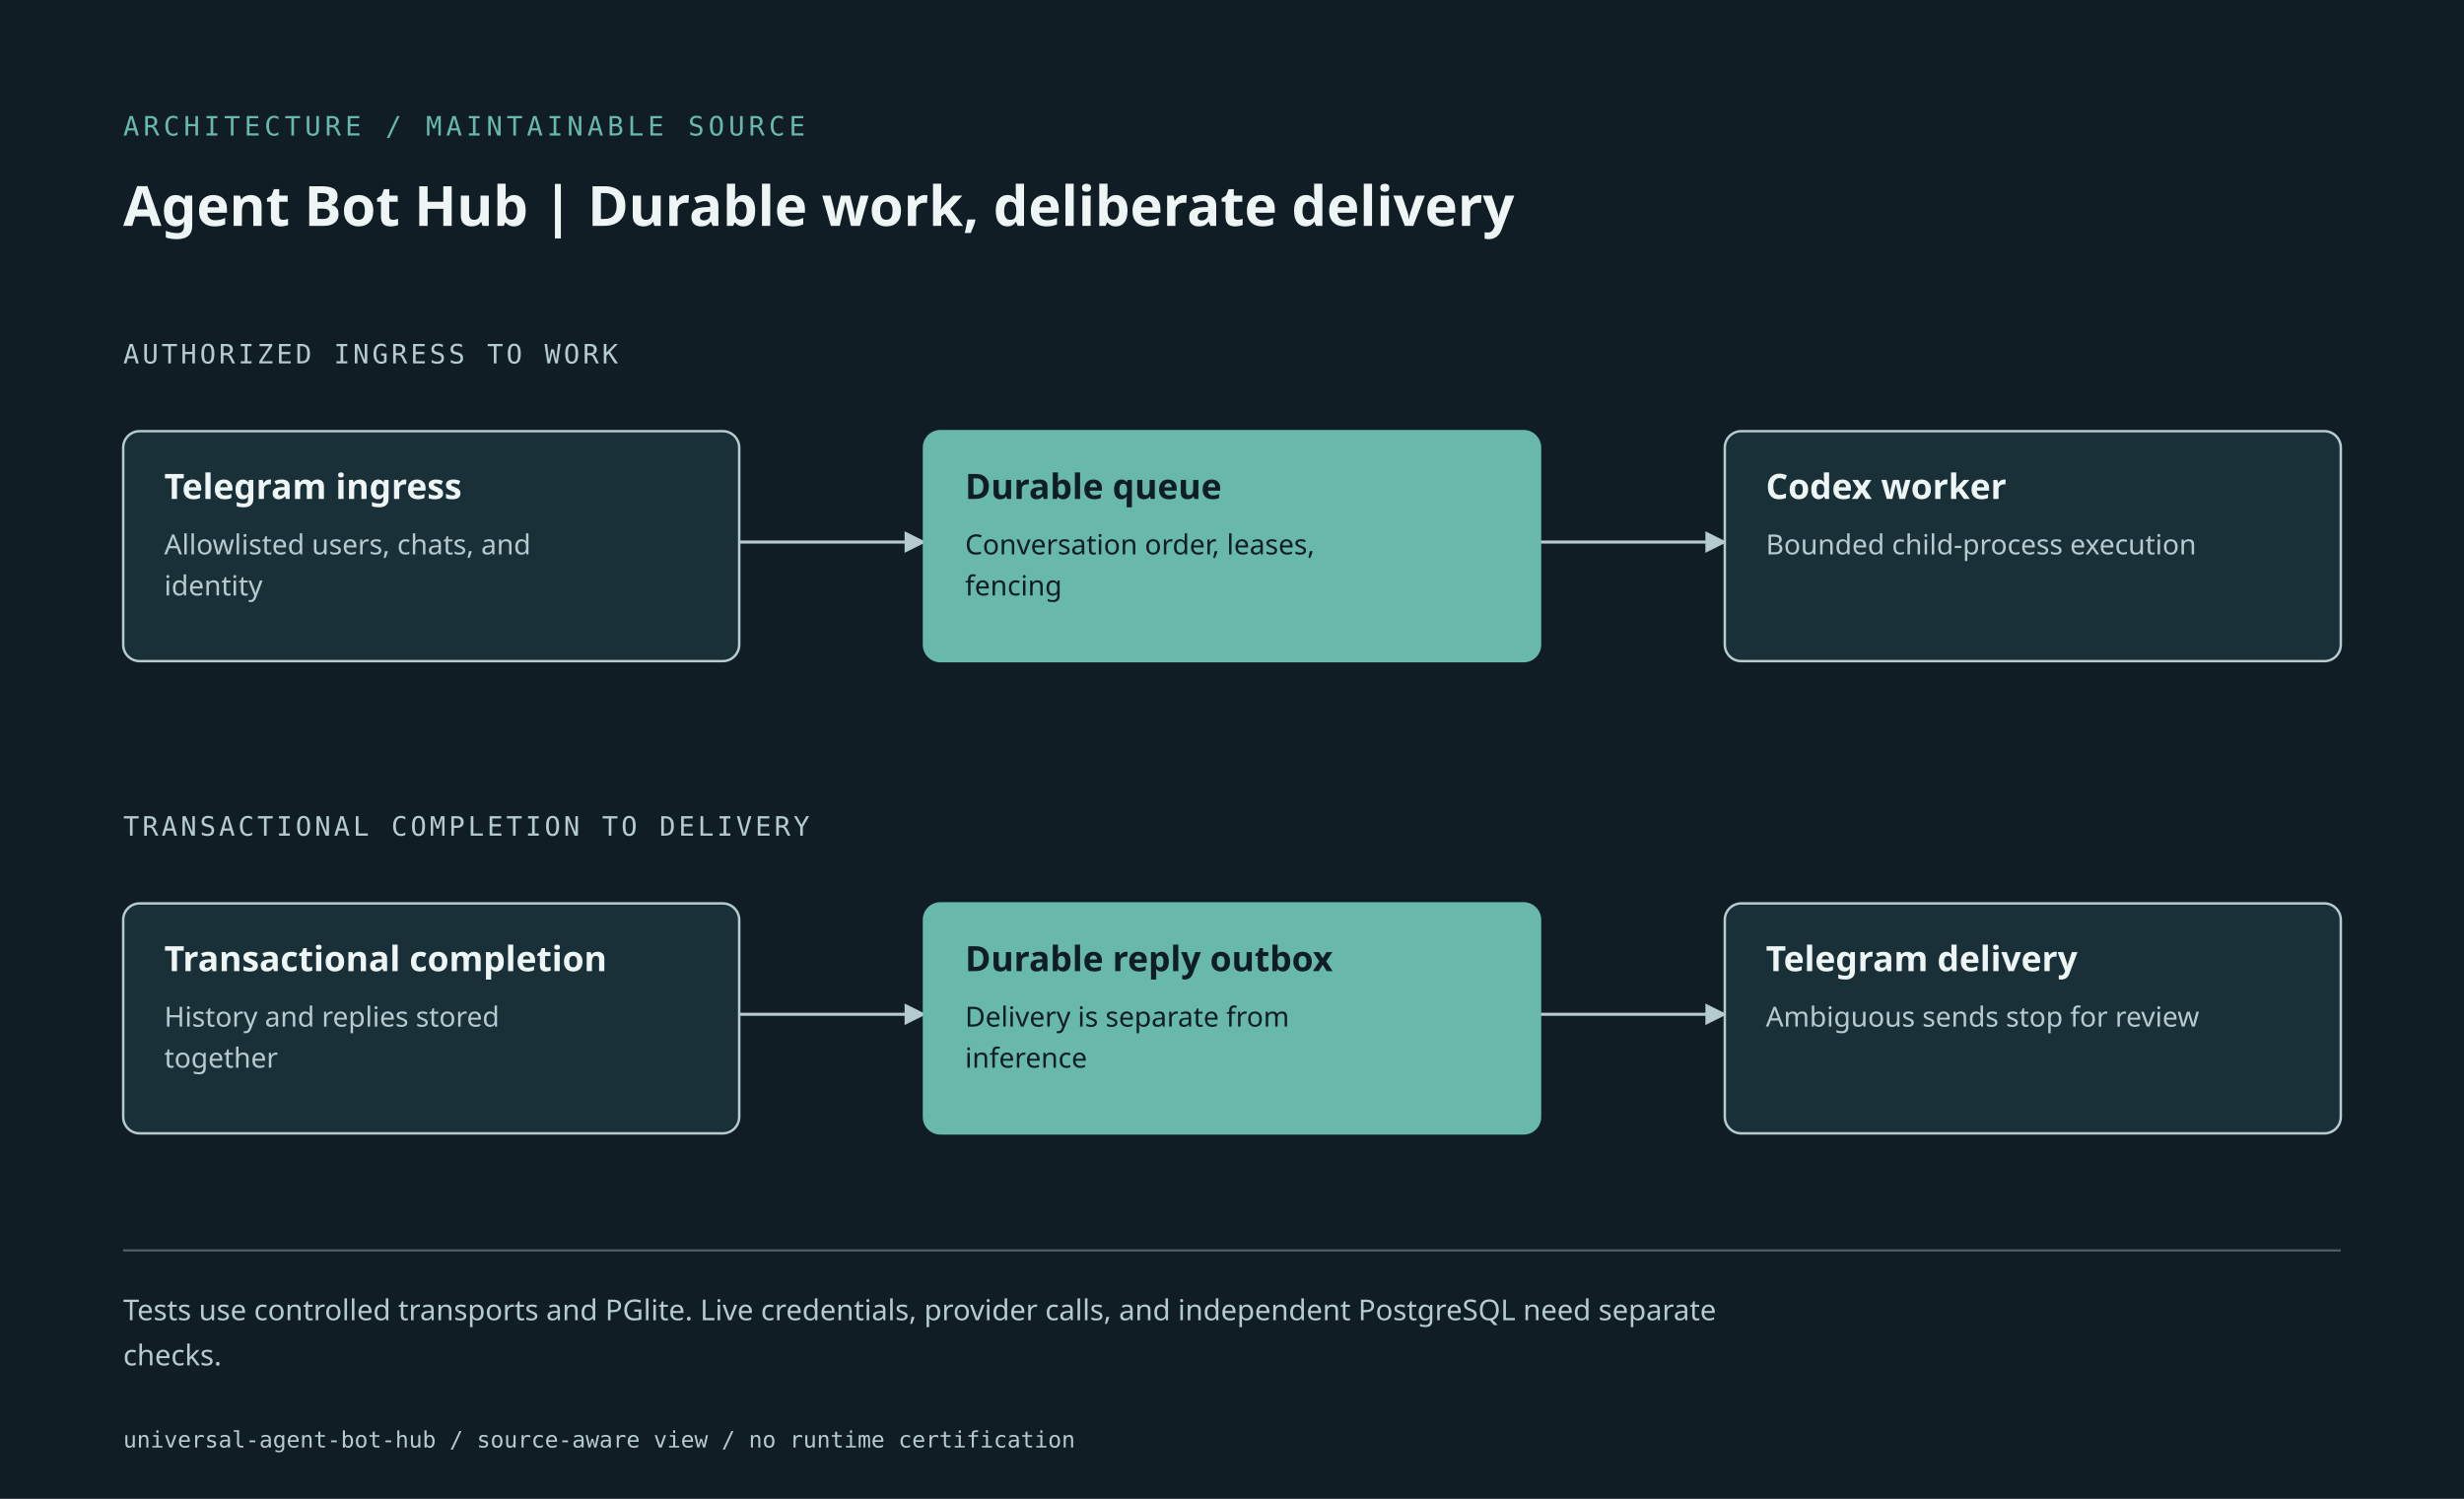
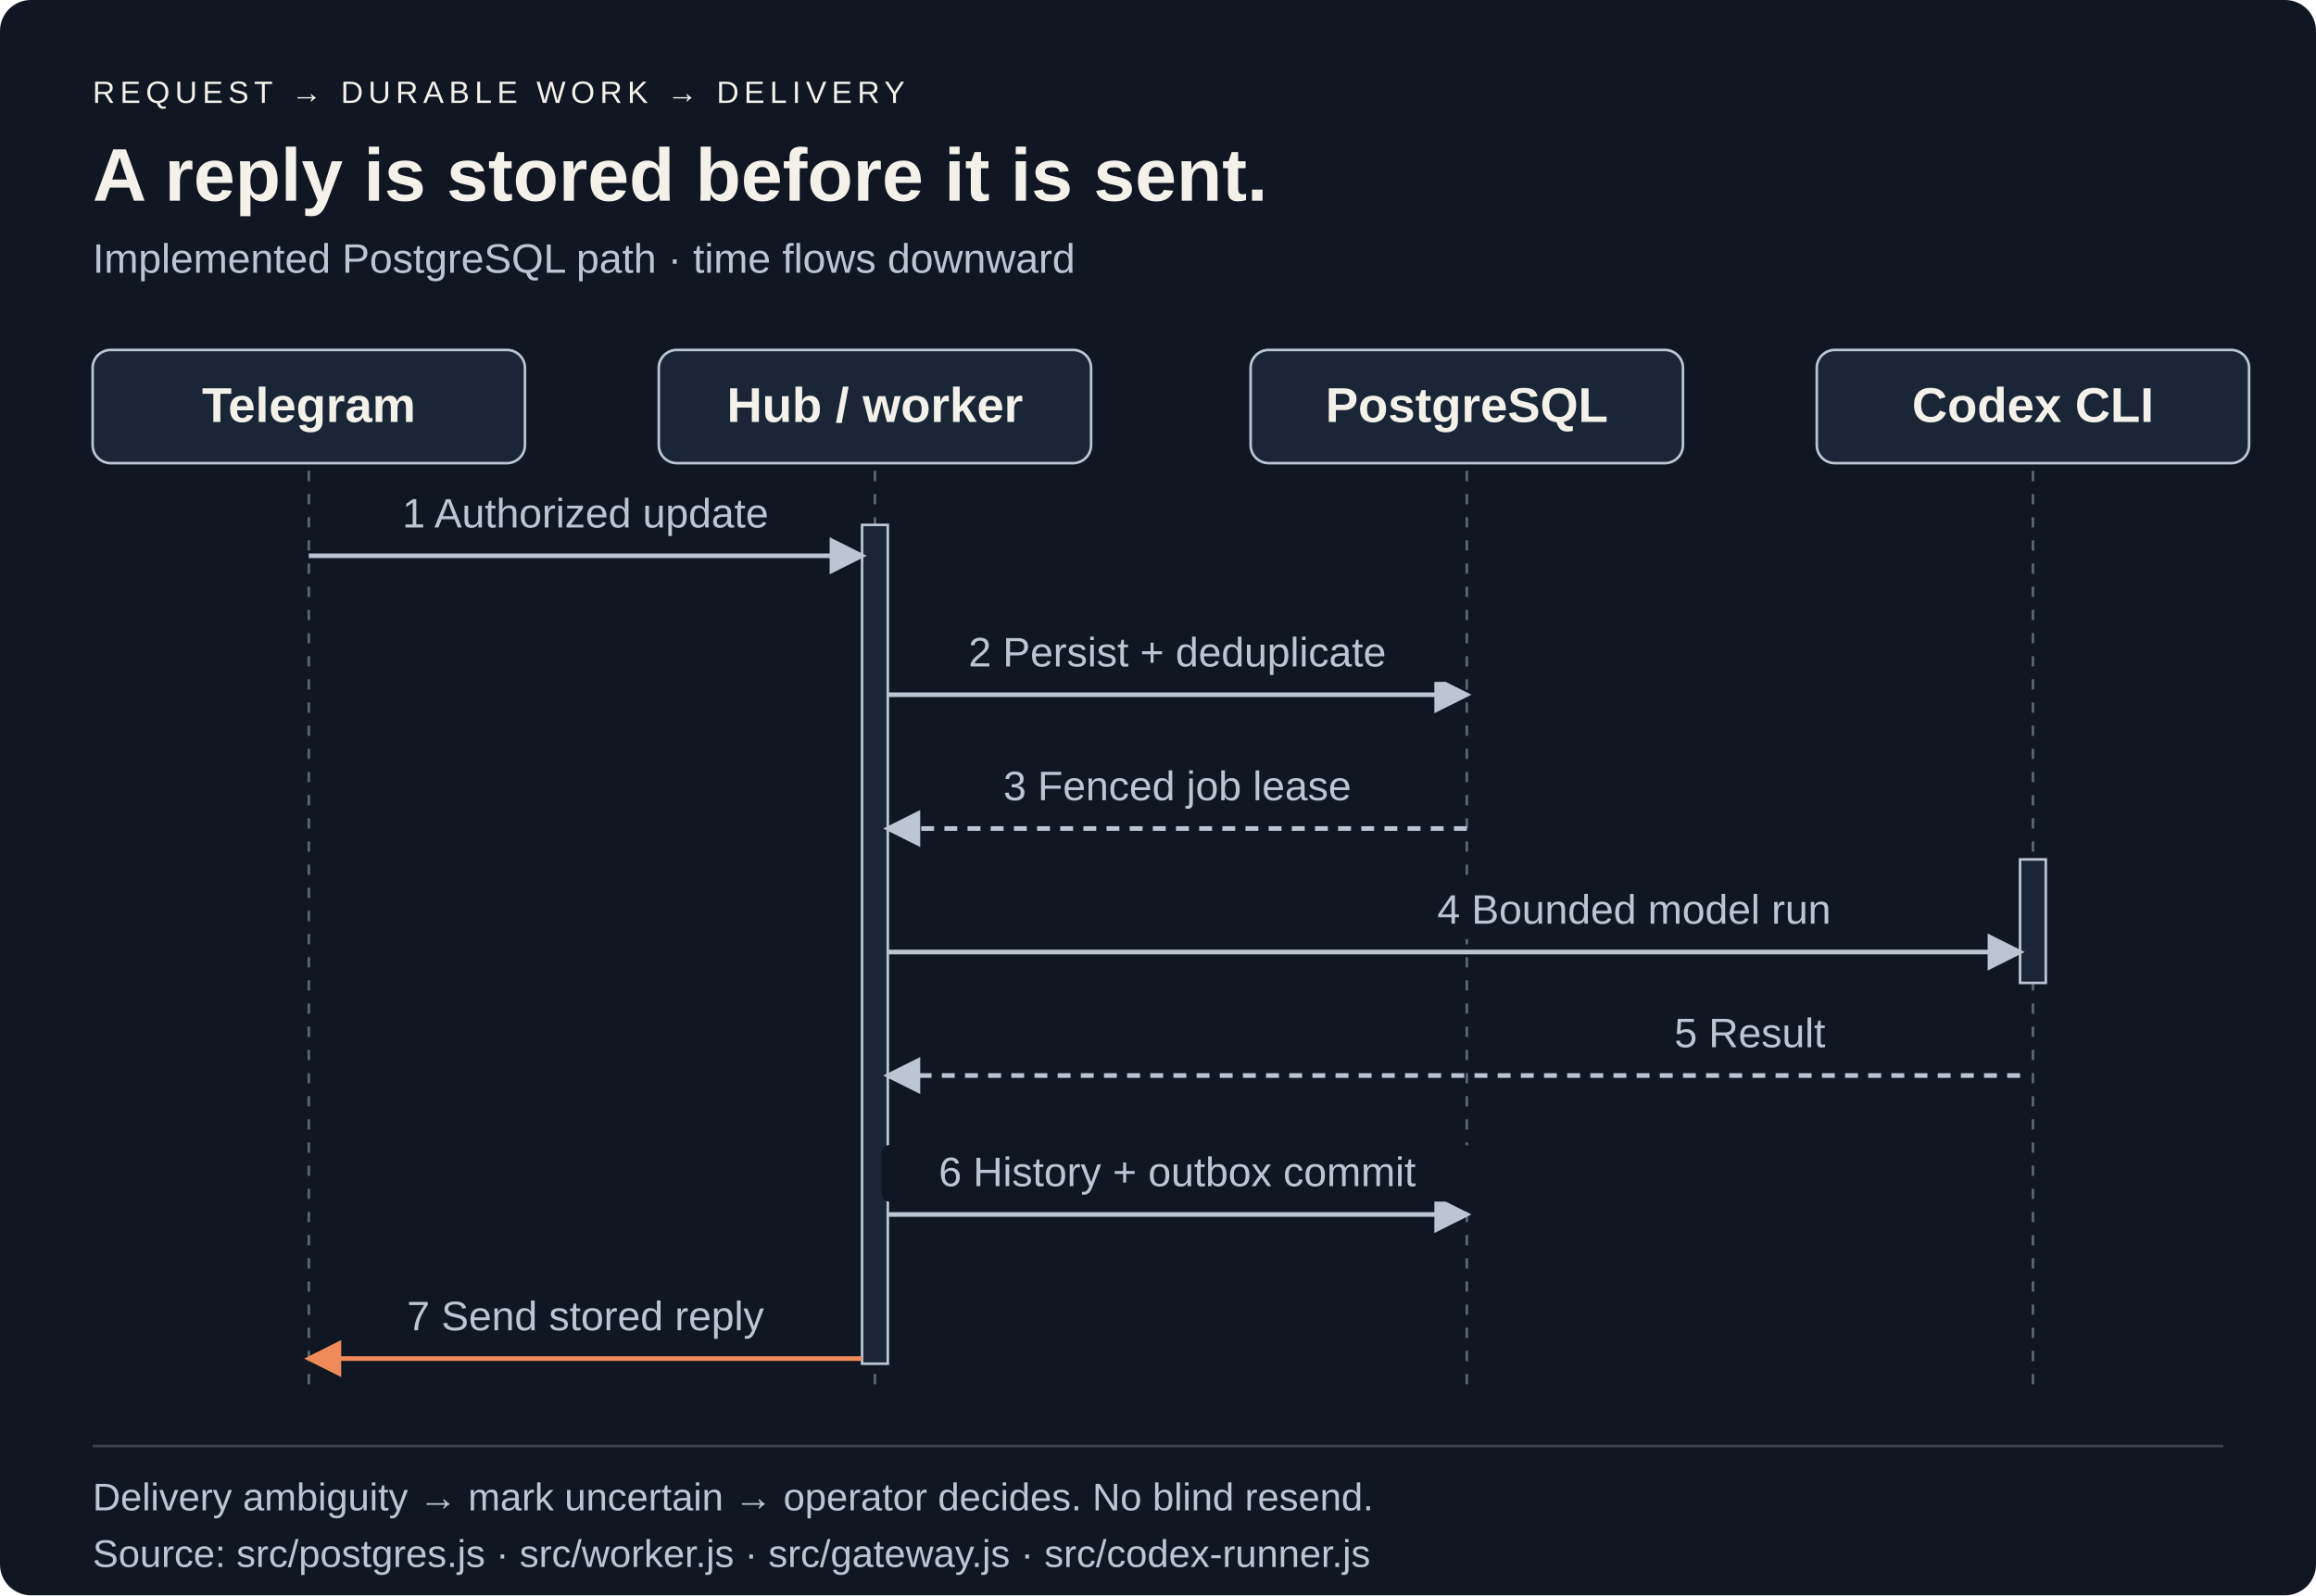
- <svg xmlns="http://www.w3.org/2000/svg" width="1200" height="730" viewBox="0 0 1200 730" role="img" aria-labelledby="universal-agent-bot-hub-title universal-agent-bot-hub-desc" id="architecture-root">
-   <rect width="1200" height="730" fill="#101d24" />
+ <svg xmlns="http://www.w3.org/2000/svg" width="900" height="620" viewBox="0 0 900 620" role="img" aria-labelledby="hub-title hub-desc">
  <defs>
-     <style>#architecture-root { color: #eef5f5; font-family: system-ui,sans-serif; }</style>
-     <marker id="architecture-universal-agent-bot-hub-arrow" viewBox="0 0 10 10" refX="9" refY="5" markerWidth="7" markerHeight="7" orient="auto-start-reverse">
-       <path d="M 0 0 L 10 5 L 0 10 z" fill="#b6cbd0" />
+     <marker id="arrow" markerWidth="8" markerHeight="8" refX="7" refY="4" orient="auto">
+       <path d="M0 0 L8 4 L0 8Z" fill="#bcc6d3" />
+     </marker>
+     <marker id="success" markerWidth="8" markerHeight="8" refX="7" refY="4" orient="auto">
+       <path d="M0 0 L8 4 L0 8Z" fill="#f08a59" />
    </marker>
  </defs>
-   <text x="60" y="66" fill="#68b9ac" font-family="ui-monospace,monospace" font-size="13" letter-spacing="2">ARCHITECTURE / MAINTAINABLE SOURCE</text>
-   <text x="60" y="110" fill="#eef5f5" font-family="system-ui,sans-serif" font-size="27" font-weight="600">Agent Bot Hub | Durable work, deliberate delivery</text>
-   <text x="60" y="177" fill="#b6cbd0" font-family="ui-monospace,monospace" font-size="13" letter-spacing="1.5">AUTHORIZED INGRESS TO WORK</text>
-   <path d="M 360 264 H 450" fill="none" stroke="#b6cbd0" stroke-width="1.5" marker-end="url(#architecture-universal-agent-bot-hub-arrow)" />
-   <path d="M 750 264 H 840" fill="none" stroke="#b6cbd0" stroke-width="1.5" marker-end="url(#architecture-universal-agent-bot-hub-arrow)" />
-   <rect x="60" y="210" width="300" height="112" rx="8" fill="#1a3039" stroke="#b6cbd0" stroke-width="1.2" />
-   <text x="80" y="243" fill="#eef5f5" font-family="system-ui,sans-serif" font-size="17" font-weight="600">Telegram ingress</text>
-   <text x="80" y="270" fill="#b6cbd0" font-family="system-ui,sans-serif" font-size="13.5">Allowlisted users, chats, and</text>
-   <text x="80" y="290" fill="#b6cbd0" font-family="system-ui,sans-serif" font-size="13.5">identity</text>
-   <rect x="450" y="210" width="300" height="112" rx="8" fill="#68b9ac" stroke="#68b9ac" stroke-width="1.2" />
-   <text x="470" y="243" fill="#101d24" font-family="system-ui,sans-serif" font-size="17" font-weight="600">Durable queue</text>
-   <text x="470" y="270" fill="#101d24" font-family="system-ui,sans-serif" font-size="13.5">Conversation order, leases,</text>
-   <text x="470" y="290" fill="#101d24" font-family="system-ui,sans-serif" font-size="13.5">fencing</text>
-   <rect x="840" y="210" width="300" height="112" rx="8" fill="#1a3039" stroke="#b6cbd0" stroke-width="1.2" />
-   <text x="860" y="243" fill="#eef5f5" font-family="system-ui,sans-serif" font-size="17" font-weight="600">Codex worker</text>
-   <text x="860" y="270" fill="#b6cbd0" font-family="system-ui,sans-serif" font-size="13.5">Bounded child-process execution</text>
-   <text x="60" y="407" fill="#b6cbd0" font-family="ui-monospace,monospace" font-size="13" letter-spacing="1.5">TRANSACTIONAL COMPLETION TO DELIVERY</text>
-   <path d="M 360 494 H 450" fill="none" stroke="#b6cbd0" stroke-width="1.5" marker-end="url(#architecture-universal-agent-bot-hub-arrow)" />
-   <path d="M 750 494 H 840" fill="none" stroke="#b6cbd0" stroke-width="1.5" marker-end="url(#architecture-universal-agent-bot-hub-arrow)" />
-   <rect x="60" y="440" width="300" height="112" rx="8" fill="#1a3039" stroke="#b6cbd0" stroke-width="1.2" />
-   <text x="80" y="473" fill="#eef5f5" font-family="system-ui,sans-serif" font-size="17" font-weight="600">Transactional completion</text>
-   <text x="80" y="500" fill="#b6cbd0" font-family="system-ui,sans-serif" font-size="13.5">History and replies stored</text>
-   <text x="80" y="520" fill="#b6cbd0" font-family="system-ui,sans-serif" font-size="13.5">together</text>
-   <rect x="450" y="440" width="300" height="112" rx="8" fill="#68b9ac" stroke="#68b9ac" stroke-width="1.2" />
-   <text x="470" y="473" fill="#101d24" font-family="system-ui,sans-serif" font-size="17" font-weight="600">Durable reply outbox</text>
-   <text x="470" y="500" fill="#101d24" font-family="system-ui,sans-serif" font-size="13.5">Delivery is separate from</text>
-   <text x="470" y="520" fill="#101d24" font-family="system-ui,sans-serif" font-size="13.5">inference</text>
-   <rect x="840" y="440" width="300" height="112" rx="8" fill="#1a3039" stroke="#b6cbd0" stroke-width="1.2" />
-   <text x="860" y="473" fill="#eef5f5" font-family="system-ui,sans-serif" font-size="17" font-weight="600">Telegram delivery</text>
-   <text x="860" y="500" fill="#b6cbd0" font-family="system-ui,sans-serif" font-size="13.5">Ambiguous sends stop for review</text>
-   <path d="M 60 609 H 1140" stroke="#b6cbd0" stroke-width="1" opacity="0.4" />
-   <text x="60" y="643" fill="#b6cbd0" font-family="system-ui,sans-serif" font-size="14">Tests use controlled transports and PGlite. Live credentials, provider calls, and independent PostgreSQL need separate</text>
-   <text x="60" y="665" fill="#b6cbd0" font-family="system-ui,sans-serif" font-size="14">checks.</text>
-   <text x="60" y="705" fill="#b6cbd0" font-family="ui-monospace,monospace" font-size="11">universal-agent-bot-hub / source-aware view / no runtime certification</text>
+   <rect width="900" height="620" rx="12" fill="#101722" />
+   <style>text{font-family:Arial,Helvetica,sans-serif;fill:#f3f1e9}.label{font-size:16px;fill:#bcc6d3}.actor{font-size:19px;font-weight:600}.note{font-size:15px;fill:#bcc6d3}</style>
+   <text x="36" y="40" font-size="12" letter-spacing="2" fill="#bcc6d3">REQUEST → DURABLE WORK → DELIVERY</text>
+   <text x="36" y="78" font-size="29" font-weight="600">A reply is stored before it is sent.</text>
+   <text x="36" y="106" class="label">Implemented PostgreSQL path · time flows downward</text>
+   <line x1="120" y1="174" x2="120" y2="542" stroke="#bcc6d3" stroke-opacity="0.45" stroke-dasharray="4 5" />
+   <rect x="36" y="136" width="168" height="44" rx="7" fill="#1a2636" stroke="#bcc6d3" />
+   <text x="120" y="164" class="actor" text-anchor="middle">Telegram</text>
+   <line x1="340" y1="174" x2="340" y2="542" stroke="#bcc6d3" stroke-opacity="0.45" stroke-dasharray="4 5" />
+   <rect x="256" y="136" width="168" height="44" rx="7" fill="#1a2636" stroke="#bcc6d3" />
+   <text x="340" y="164" class="actor" text-anchor="middle">Hub / worker</text>
+   <line x1="570" y1="174" x2="570" y2="542" stroke="#bcc6d3" stroke-opacity="0.45" stroke-dasharray="4 5" />
+   <rect x="486" y="136" width="168" height="44" rx="7" fill="#1a2636" stroke="#bcc6d3" />
+   <text x="570" y="164" class="actor" text-anchor="middle">PostgreSQL</text>
+   <line x1="790" y1="174" x2="790" y2="542" stroke="#bcc6d3" stroke-opacity="0.45" stroke-dasharray="4 5" />
+   <rect x="706" y="136" width="168" height="44" rx="7" fill="#1a2636" stroke="#bcc6d3" />
+   <text x="790" y="164" class="actor" text-anchor="middle">Codex CLI</text>
+   <rect x="335" y="204" width="10" height="326" fill="#1a2636" stroke="#bcc6d3" />
+   <rect x="785" y="334" width="10" height="48" fill="#1a2636" stroke="#bcc6d3" />
+   <line x1="120" y1="216" x2="335" y2="216" stroke="#bcc6d3" stroke-width="1.8" marker-end="url(#arrow)" />
+   <rect x="137.5" y="189" width="180.0" height="22" rx="3" fill="#101722" />
+   <text x="227.5" y="205" class="label" text-anchor="middle">1  Authorized update</text>
+   <line x1="345" y1="270" x2="570" y2="270" stroke="#bcc6d3" stroke-width="1.8" marker-end="url(#arrow)" />
+   <rect x="350.9" y="243" width="213.2" height="22" rx="3" fill="#101722" />
+   <text x="457.5" y="259" class="label" text-anchor="middle">2  Persist + deduplicate</text>
+   <line x1="570" y1="322" x2="345" y2="322" stroke="#bcc6d3" stroke-width="1.8" stroke-dasharray="5 4" marker-end="url(#arrow)" />
+   <rect x="371.65" y="295" width="171.7" height="22" rx="3" fill="#101722" />
+   <text x="457.5" y="311" class="label" text-anchor="middle">3  Fenced job lease</text>
+   <line x1="345" y1="370" x2="785" y2="370" stroke="#bcc6d3" stroke-width="1.8" marker-end="url(#arrow)" />
+   <rect x="545.0" y="343" width="180.0" height="22" rx="3" fill="#101722" />
+   <text x="635" y="359" class="label" text-anchor="middle">4  Bounded model run</text>
+   <line x1="785" y1="418" x2="345" y2="418" stroke="#bcc6d3" stroke-width="1.8" stroke-dasharray="5 4" marker-end="url(#arrow)" />
+   <rect x="635.65" y="391" width="88.7" height="22" rx="3" fill="#101722" />
+   <text x="680" y="407" class="label" text-anchor="middle">5  Result</text>
+   <line x1="345" y1="472" x2="570" y2="472" stroke="#bcc6d3" stroke-width="1.8" marker-end="url(#arrow)" />
+   <rect x="342.6" y="445" width="229.8" height="22" rx="3" fill="#101722" />
+   <text x="457.5" y="461" class="label" text-anchor="middle">6  History + outbox commit</text>
+   <line x1="335" y1="528" x2="120" y2="528" stroke="#f08a59" stroke-width="1.8" marker-end="url(#success)" />
+   <rect x="137.5" y="501" width="180.0" height="22" rx="3" fill="#101722" />
+   <text x="227.5" y="517" class="label" text-anchor="middle">7  Send stored reply</text>
+   <path d="M36 562 H864" stroke="#bcc6d3" stroke-opacity="0.25" />
+   <text x="36" y="587" class="note">Delivery ambiguity → mark uncertain → operator decides. No blind resend.</text>
+   <text x="36" y="609" class="note">Source: src/postgres.js · src/worker.js · src/gateway.js · src/codex-runner.js</text>
</svg>
